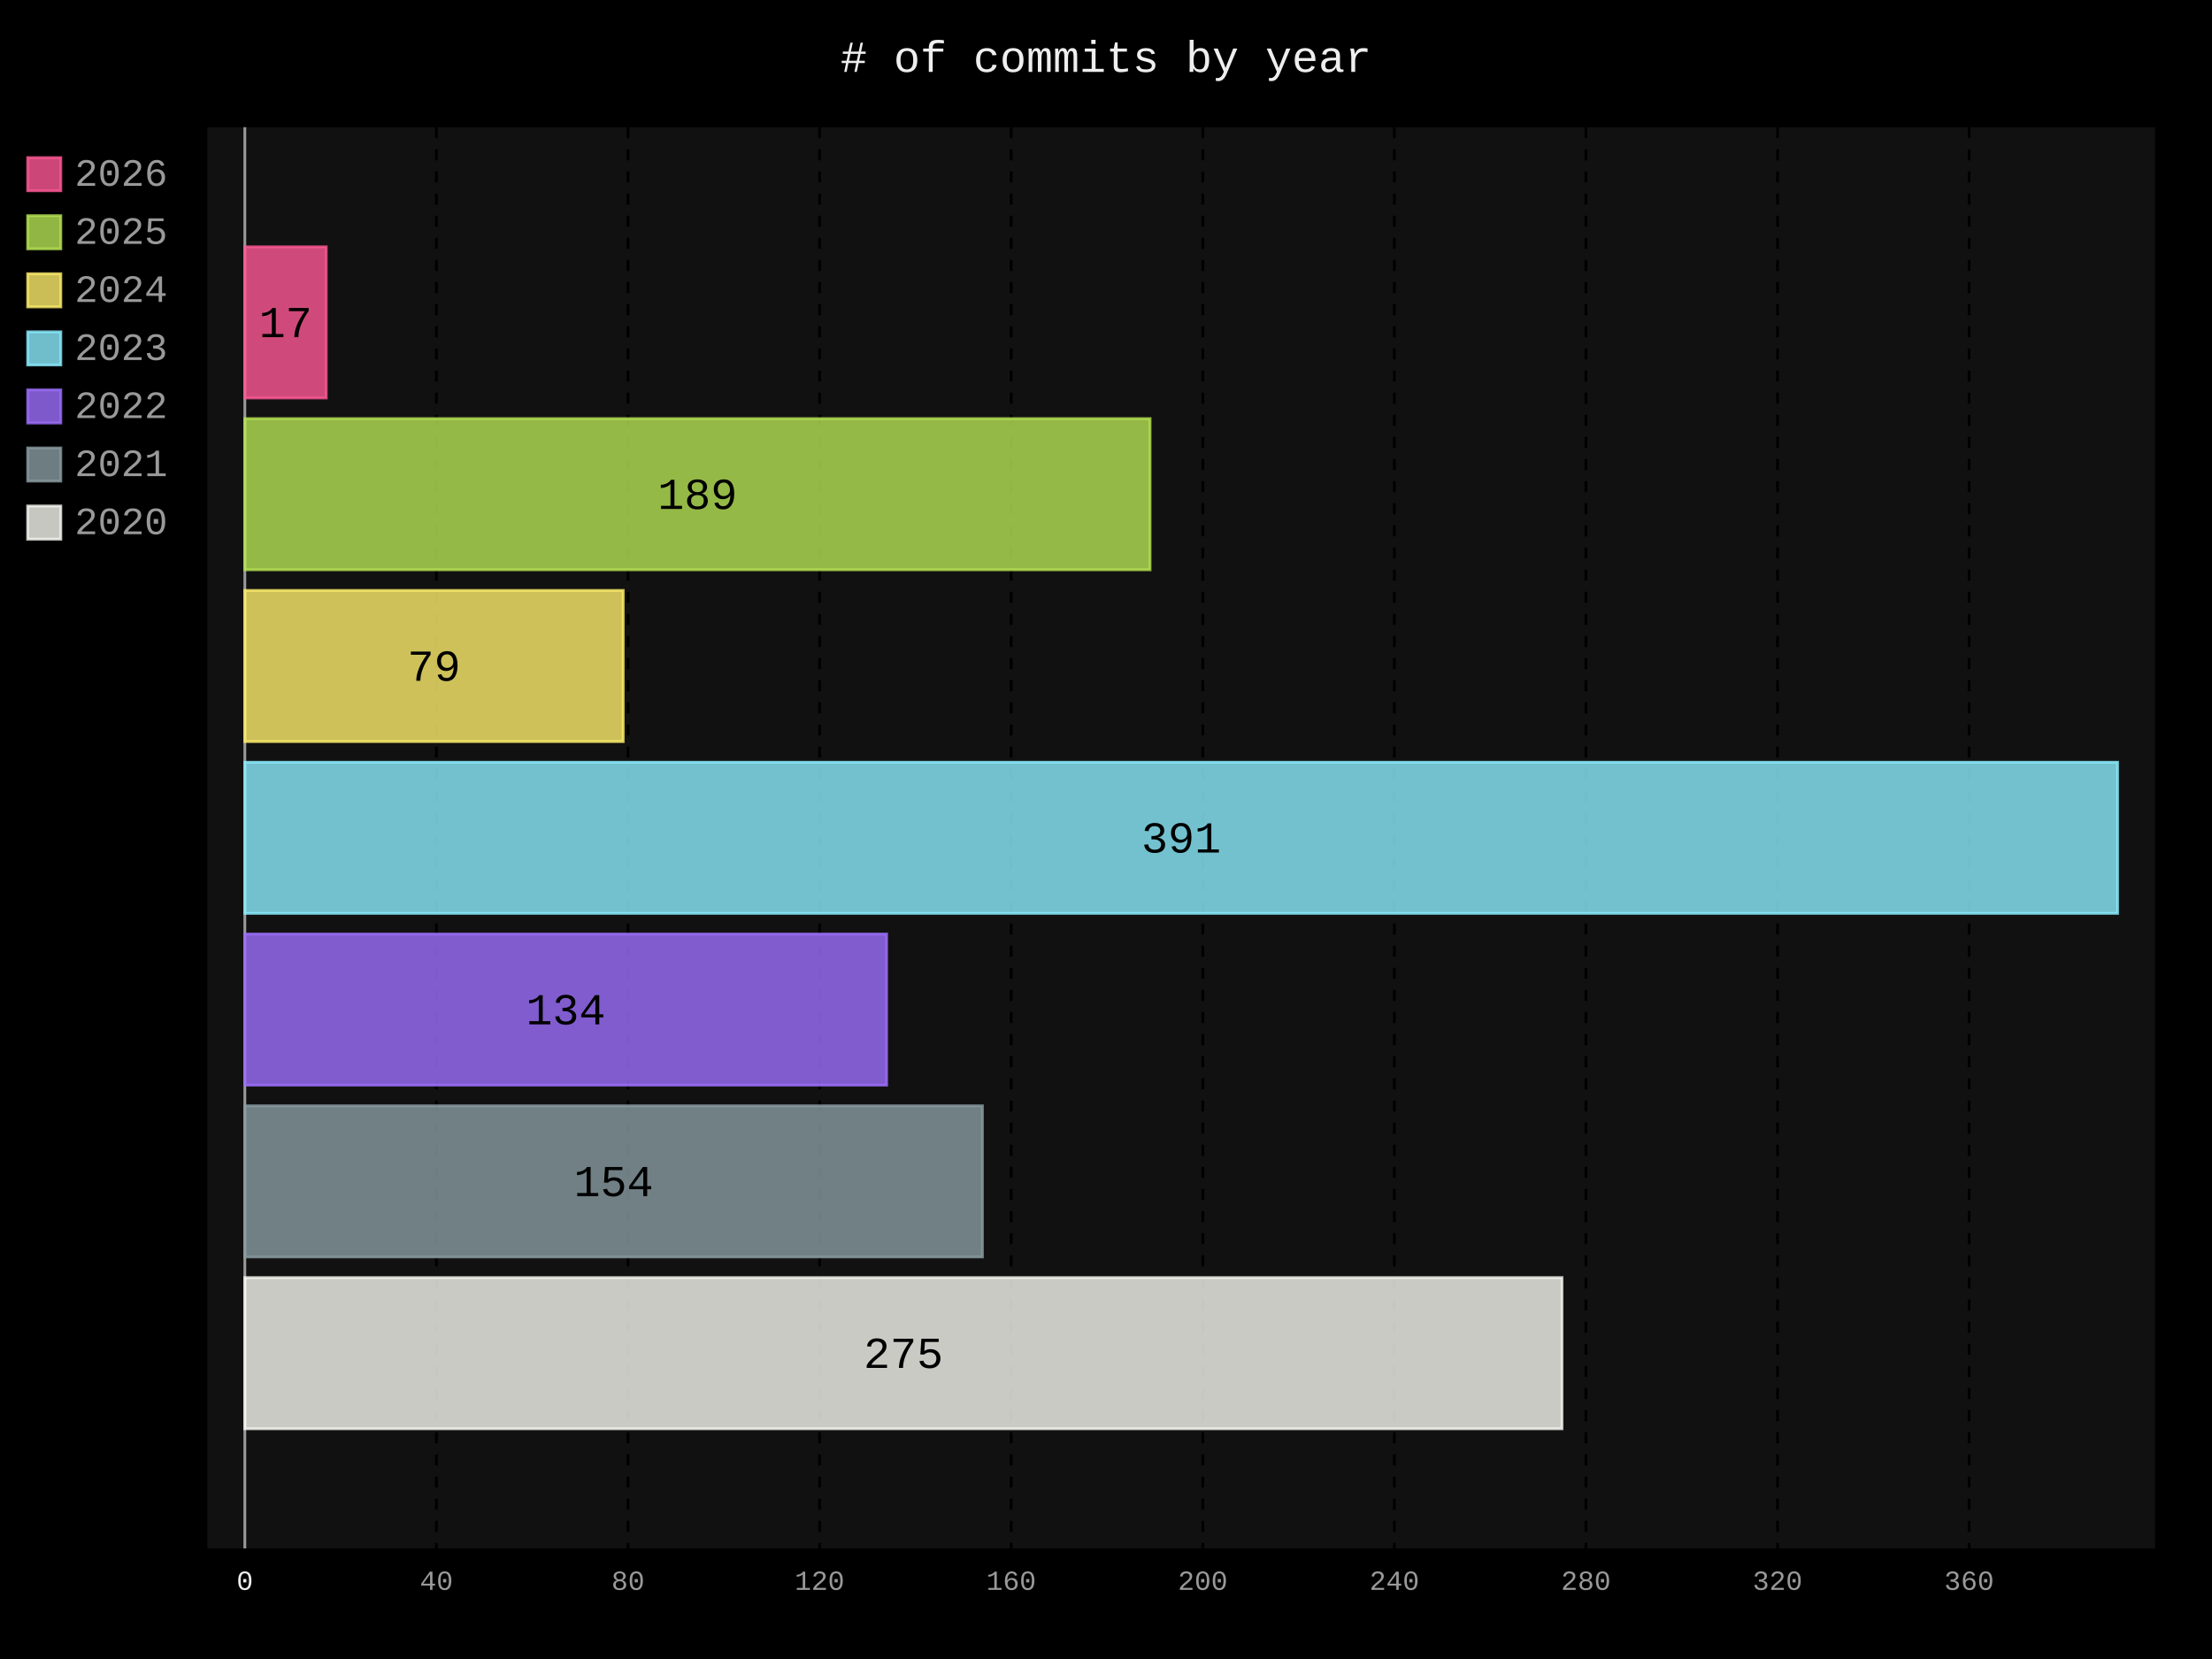
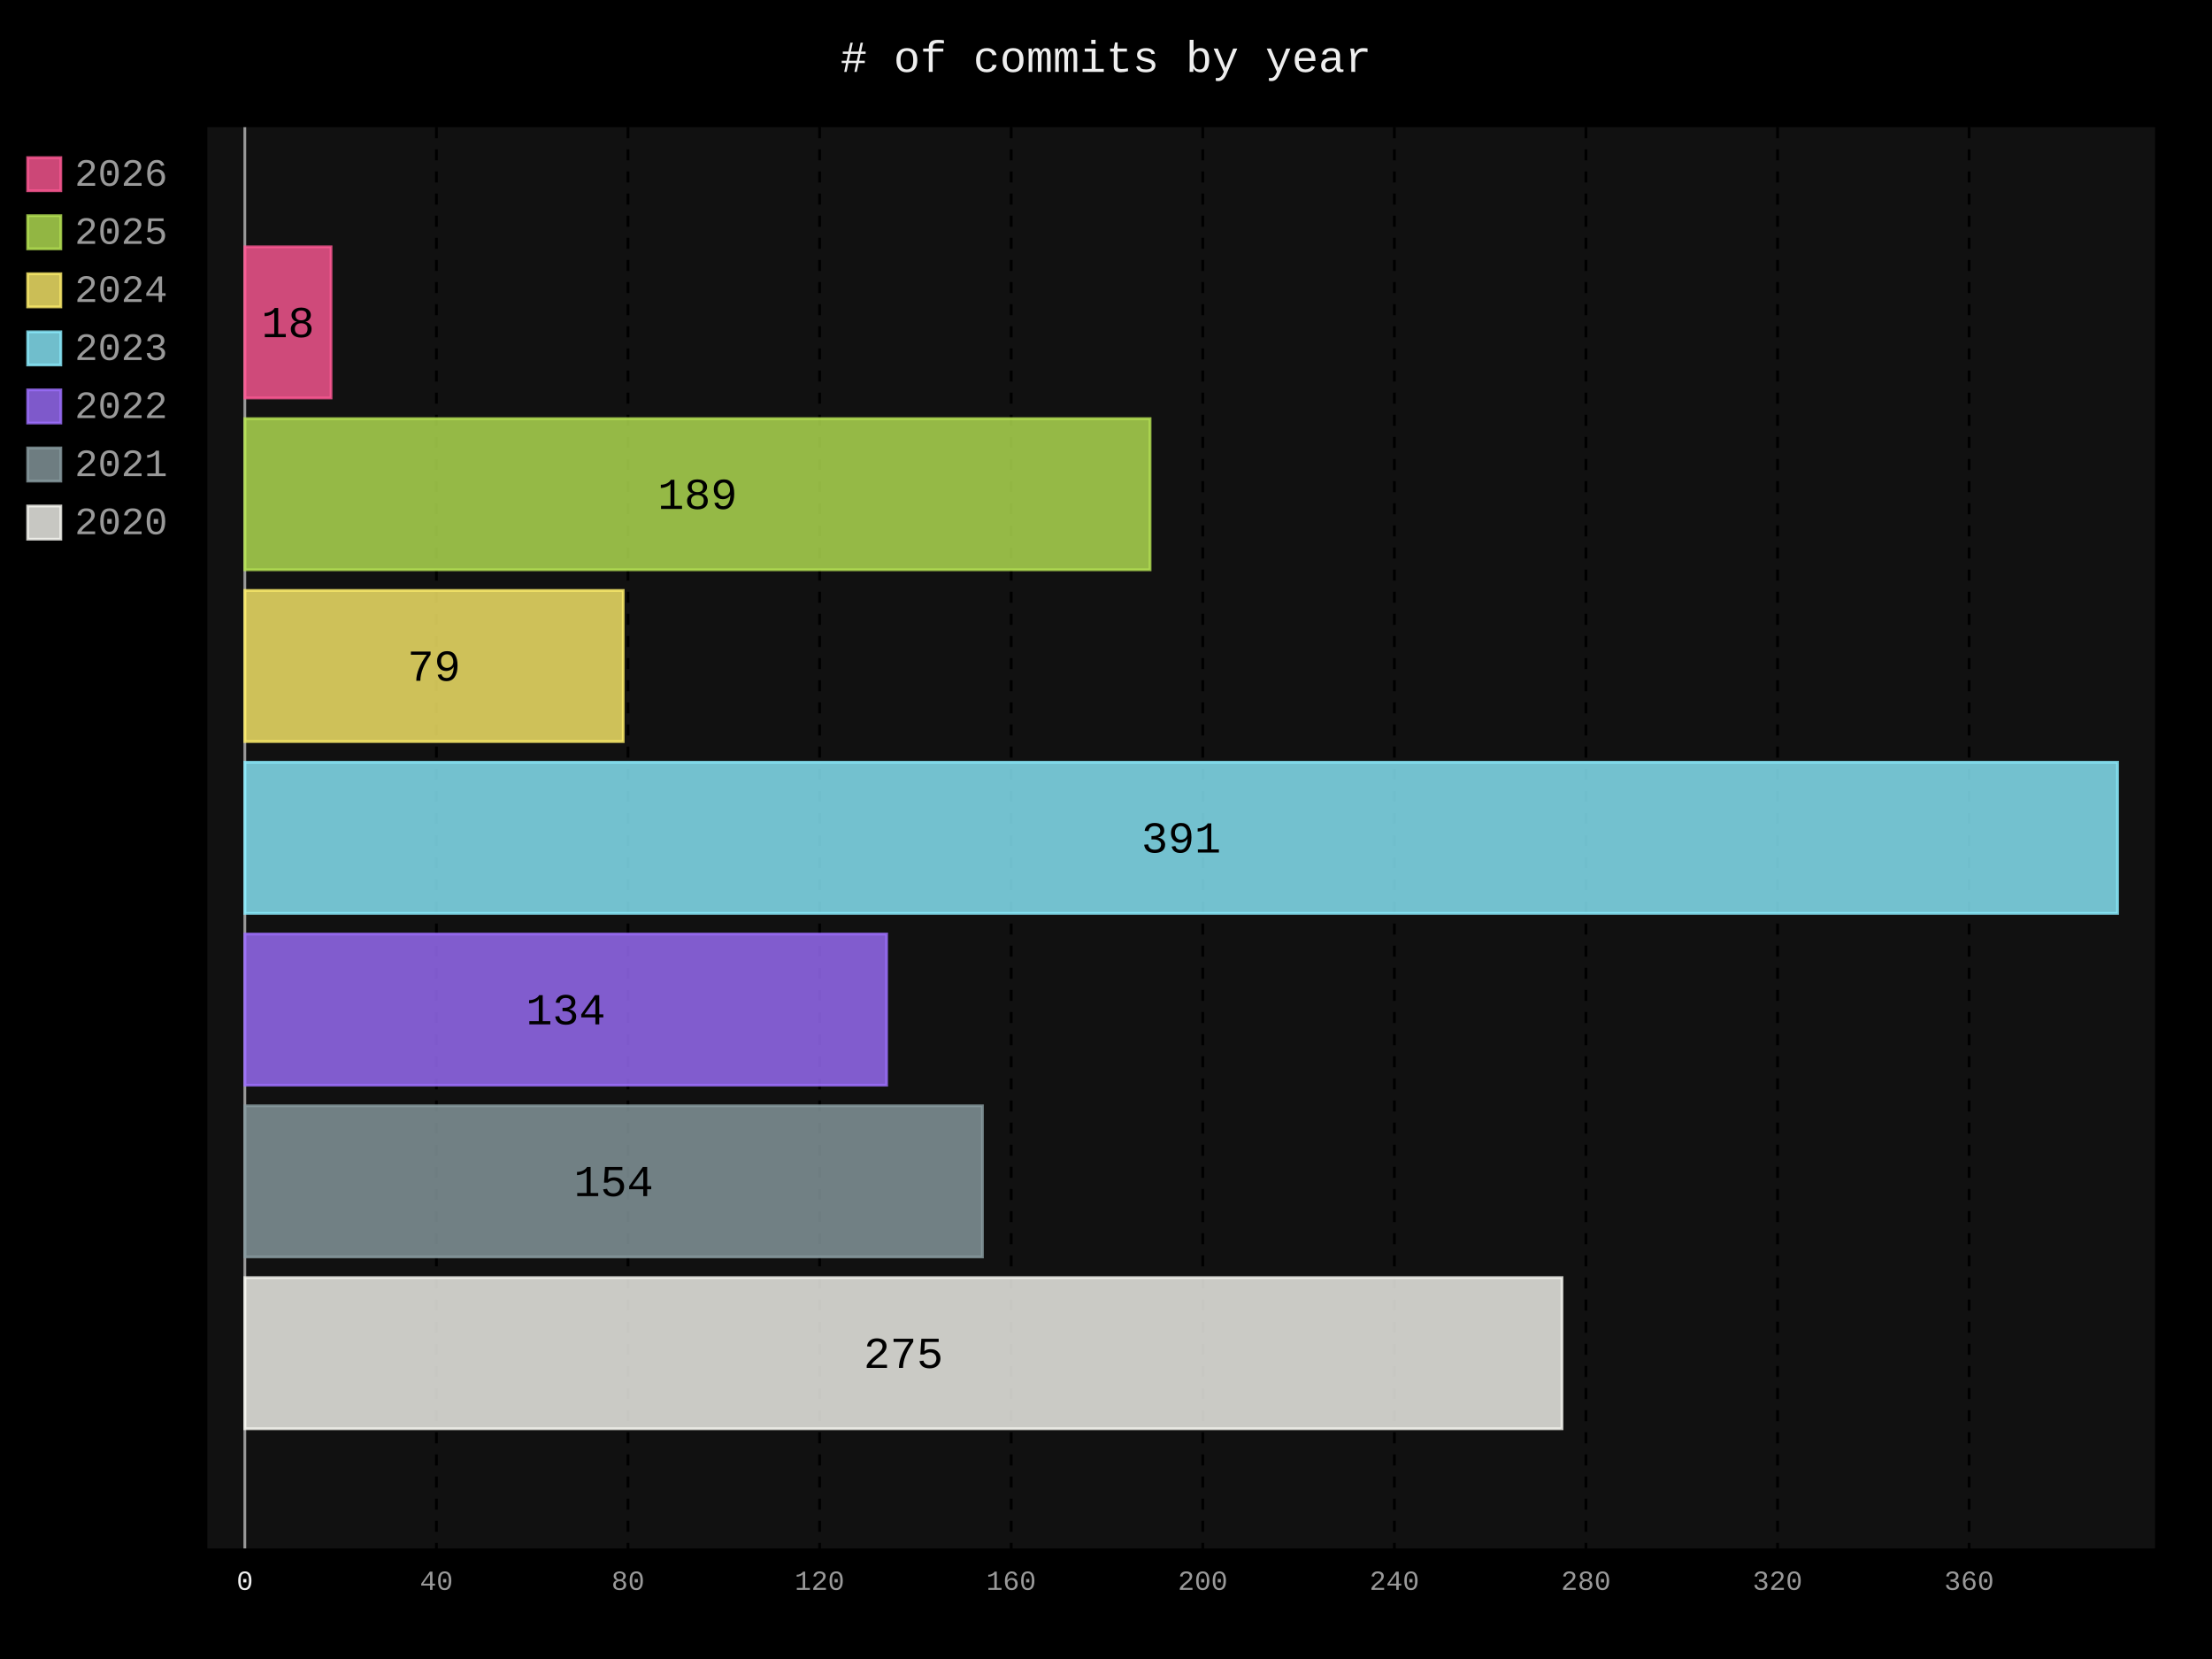
- <svg xmlns="http://www.w3.org/2000/svg" id="chart-3ecaf0b9-143d-4a43-b0b7-e15f8ead7651" class="pygal-chart" viewBox="0 0 800 600">
+ <svg xmlns="http://www.w3.org/2000/svg" id="chart-036df776-625d-40c1-bda1-c6b9fc593f0d" class="pygal-chart" viewBox="0 0 800 600">
  <defs>
-     <style type="text/css">#chart-3ecaf0b9-143d-4a43-b0b7-e15f8ead7651{-webkit-user-select:none;-webkit-font-smoothing:antialiased;font-family:Consolas,"Liberation Mono",Menlo,Courier,monospace}#chart-3ecaf0b9-143d-4a43-b0b7-e15f8ead7651 .title{font-family:Consolas,"Liberation Mono",Menlo,Courier,monospace;font-size:16px}#chart-3ecaf0b9-143d-4a43-b0b7-e15f8ead7651 .legends .legend text{font-family:Consolas,"Liberation Mono",Menlo,Courier,monospace;font-size:14px}#chart-3ecaf0b9-143d-4a43-b0b7-e15f8ead7651 .axis text{font-family:Consolas,"Liberation Mono",Menlo,Courier,monospace;font-size:10px}#chart-3ecaf0b9-143d-4a43-b0b7-e15f8ead7651 .axis text.major{font-family:Consolas,"Liberation Mono",Menlo,Courier,monospace;font-size:10px}#chart-3ecaf0b9-143d-4a43-b0b7-e15f8ead7651 .text-overlay text.value{font-family:Consolas,"Liberation Mono",Menlo,Courier,monospace;font-size:16px}#chart-3ecaf0b9-143d-4a43-b0b7-e15f8ead7651 .text-overlay text.label{font-family:Consolas,"Liberation Mono",Menlo,Courier,monospace;font-size:10px}#chart-3ecaf0b9-143d-4a43-b0b7-e15f8ead7651 .tooltip{font-family:Consolas,"Liberation Mono",Menlo,Courier,monospace;font-size:14px}#chart-3ecaf0b9-143d-4a43-b0b7-e15f8ead7651 text.no_data{font-family:Consolas,"Liberation Mono",Menlo,Courier,monospace;font-size:64px}
- #chart-3ecaf0b9-143d-4a43-b0b7-e15f8ead7651{background-color:black}#chart-3ecaf0b9-143d-4a43-b0b7-e15f8ead7651 path,#chart-3ecaf0b9-143d-4a43-b0b7-e15f8ead7651 line,#chart-3ecaf0b9-143d-4a43-b0b7-e15f8ead7651 rect,#chart-3ecaf0b9-143d-4a43-b0b7-e15f8ead7651 circle{-webkit-transition:250ms;-moz-transition:250ms;transition:250ms}#chart-3ecaf0b9-143d-4a43-b0b7-e15f8ead7651 .graph &gt; .background{fill:black}#chart-3ecaf0b9-143d-4a43-b0b7-e15f8ead7651 .plot &gt; .background{fill:#111}#chart-3ecaf0b9-143d-4a43-b0b7-e15f8ead7651 .graph{fill:#999}#chart-3ecaf0b9-143d-4a43-b0b7-e15f8ead7651 text.no_data{fill:#eee}#chart-3ecaf0b9-143d-4a43-b0b7-e15f8ead7651 .title{fill:#eee}#chart-3ecaf0b9-143d-4a43-b0b7-e15f8ead7651 .legends .legend text{fill:#999}#chart-3ecaf0b9-143d-4a43-b0b7-e15f8ead7651 .legends .legend:hover text{fill:#eee}#chart-3ecaf0b9-143d-4a43-b0b7-e15f8ead7651 .axis .line{stroke:#eee}#chart-3ecaf0b9-143d-4a43-b0b7-e15f8ead7651 .axis .guide.line{stroke:#555}#chart-3ecaf0b9-143d-4a43-b0b7-e15f8ead7651 .axis .major.line{stroke:#999}#chart-3ecaf0b9-143d-4a43-b0b7-e15f8ead7651 .axis text.major{fill:#eee}#chart-3ecaf0b9-143d-4a43-b0b7-e15f8ead7651 .axis.y .guides:hover .guide.line,#chart-3ecaf0b9-143d-4a43-b0b7-e15f8ead7651 .line-graph .axis.x .guides:hover .guide.line,#chart-3ecaf0b9-143d-4a43-b0b7-e15f8ead7651 .stackedline-graph .axis.x .guides:hover .guide.line,#chart-3ecaf0b9-143d-4a43-b0b7-e15f8ead7651 .xy-graph .axis.x .guides:hover .guide.line{stroke:#eee}#chart-3ecaf0b9-143d-4a43-b0b7-e15f8ead7651 .axis .guides:hover text{fill:#eee}#chart-3ecaf0b9-143d-4a43-b0b7-e15f8ead7651 .reactive{fill-opacity:.8;stroke-opacity:.8;stroke-width:1}#chart-3ecaf0b9-143d-4a43-b0b7-e15f8ead7651 .ci{stroke:#999}#chart-3ecaf0b9-143d-4a43-b0b7-e15f8ead7651 .reactive.active,#chart-3ecaf0b9-143d-4a43-b0b7-e15f8ead7651 .active .reactive{fill-opacity:.4;stroke-opacity:.9;stroke-width:4}#chart-3ecaf0b9-143d-4a43-b0b7-e15f8ead7651 .ci .reactive.active{stroke-width:1.5}#chart-3ecaf0b9-143d-4a43-b0b7-e15f8ead7651 .series text{fill:#eee}#chart-3ecaf0b9-143d-4a43-b0b7-e15f8ead7651 .tooltip rect{fill:#111;stroke:#eee;-webkit-transition:opacity 250ms;-moz-transition:opacity 250ms;transition:opacity 250ms}#chart-3ecaf0b9-143d-4a43-b0b7-e15f8ead7651 .tooltip .label{fill:#999}#chart-3ecaf0b9-143d-4a43-b0b7-e15f8ead7651 .tooltip .label{fill:#999}#chart-3ecaf0b9-143d-4a43-b0b7-e15f8ead7651 .tooltip .legend{font-size:.8em;fill:#555}#chart-3ecaf0b9-143d-4a43-b0b7-e15f8ead7651 .tooltip .x_label{font-size:.6em;fill:#eee}#chart-3ecaf0b9-143d-4a43-b0b7-e15f8ead7651 .tooltip .xlink{font-size:.5em;text-decoration:underline}#chart-3ecaf0b9-143d-4a43-b0b7-e15f8ead7651 .tooltip .value{font-size:1.5em}#chart-3ecaf0b9-143d-4a43-b0b7-e15f8ead7651 .bound{font-size:.5em}#chart-3ecaf0b9-143d-4a43-b0b7-e15f8ead7651 .max-value{font-size:.75em;fill:#555}#chart-3ecaf0b9-143d-4a43-b0b7-e15f8ead7651 .map-element{fill:#111;stroke:#555 !important}#chart-3ecaf0b9-143d-4a43-b0b7-e15f8ead7651 .map-element .reactive{fill-opacity:inherit;stroke-opacity:inherit}#chart-3ecaf0b9-143d-4a43-b0b7-e15f8ead7651 .color-0,#chart-3ecaf0b9-143d-4a43-b0b7-e15f8ead7651 .color-0 a:visited{stroke:#ff5995;fill:#ff5995}#chart-3ecaf0b9-143d-4a43-b0b7-e15f8ead7651 .color-1,#chart-3ecaf0b9-143d-4a43-b0b7-e15f8ead7651 .color-1 a:visited{stroke:#b6e354;fill:#b6e354}#chart-3ecaf0b9-143d-4a43-b0b7-e15f8ead7651 .color-2,#chart-3ecaf0b9-143d-4a43-b0b7-e15f8ead7651 .color-2 a:visited{stroke:#feed6c;fill:#feed6c}#chart-3ecaf0b9-143d-4a43-b0b7-e15f8ead7651 .color-3,#chart-3ecaf0b9-143d-4a43-b0b7-e15f8ead7651 .color-3 a:visited{stroke:#8cedff;fill:#8cedff}#chart-3ecaf0b9-143d-4a43-b0b7-e15f8ead7651 .color-4,#chart-3ecaf0b9-143d-4a43-b0b7-e15f8ead7651 .color-4 a:visited{stroke:#9e6ffe;fill:#9e6ffe}#chart-3ecaf0b9-143d-4a43-b0b7-e15f8ead7651 .color-5,#chart-3ecaf0b9-143d-4a43-b0b7-e15f8ead7651 .color-5 a:visited{stroke:#899ca1;fill:#899ca1}#chart-3ecaf0b9-143d-4a43-b0b7-e15f8ead7651 .color-6,#chart-3ecaf0b9-143d-4a43-b0b7-e15f8ead7651 .color-6 a:visited{stroke:#f8f8f2;fill:#f8f8f2}#chart-3ecaf0b9-143d-4a43-b0b7-e15f8ead7651 .text-overlay .color-0 text{fill:black}#chart-3ecaf0b9-143d-4a43-b0b7-e15f8ead7651 .text-overlay .color-1 text{fill:black}#chart-3ecaf0b9-143d-4a43-b0b7-e15f8ead7651 .text-overlay .color-2 text{fill:black}#chart-3ecaf0b9-143d-4a43-b0b7-e15f8ead7651 .text-overlay .color-3 text{fill:black}#chart-3ecaf0b9-143d-4a43-b0b7-e15f8ead7651 .text-overlay .color-4 text{fill:black}#chart-3ecaf0b9-143d-4a43-b0b7-e15f8ead7651 .text-overlay .color-5 text{fill:black}#chart-3ecaf0b9-143d-4a43-b0b7-e15f8ead7651 .text-overlay .color-6 text{fill:black}
- #chart-3ecaf0b9-143d-4a43-b0b7-e15f8ead7651 text.no_data{text-anchor:middle}#chart-3ecaf0b9-143d-4a43-b0b7-e15f8ead7651 .guide.line{fill:none}#chart-3ecaf0b9-143d-4a43-b0b7-e15f8ead7651 .centered{text-anchor:middle}#chart-3ecaf0b9-143d-4a43-b0b7-e15f8ead7651 .title{text-anchor:middle}#chart-3ecaf0b9-143d-4a43-b0b7-e15f8ead7651 .legends .legend text{fill-opacity:1}#chart-3ecaf0b9-143d-4a43-b0b7-e15f8ead7651 .axis.x text{text-anchor:middle}#chart-3ecaf0b9-143d-4a43-b0b7-e15f8ead7651 .axis.x:not(.web) text[transform]{text-anchor:start}#chart-3ecaf0b9-143d-4a43-b0b7-e15f8ead7651 .axis.x:not(.web) text[transform].backwards{text-anchor:end}#chart-3ecaf0b9-143d-4a43-b0b7-e15f8ead7651 .axis.y text{text-anchor:end}#chart-3ecaf0b9-143d-4a43-b0b7-e15f8ead7651 .axis.y text[transform].backwards{text-anchor:start}#chart-3ecaf0b9-143d-4a43-b0b7-e15f8ead7651 .axis.y2 text{text-anchor:start}#chart-3ecaf0b9-143d-4a43-b0b7-e15f8ead7651 .axis.y2 text[transform].backwards{text-anchor:end}#chart-3ecaf0b9-143d-4a43-b0b7-e15f8ead7651 .axis .guide.line{stroke-dasharray:4,4;stroke:black}#chart-3ecaf0b9-143d-4a43-b0b7-e15f8ead7651 .axis .major.guide.line{stroke-dasharray:6,6;stroke:black}#chart-3ecaf0b9-143d-4a43-b0b7-e15f8ead7651 .horizontal .axis.y .guide.line,#chart-3ecaf0b9-143d-4a43-b0b7-e15f8ead7651 .horizontal .axis.y2 .guide.line,#chart-3ecaf0b9-143d-4a43-b0b7-e15f8ead7651 .vertical .axis.x .guide.line{opacity:0}#chart-3ecaf0b9-143d-4a43-b0b7-e15f8ead7651 .horizontal .axis.always_show .guide.line,#chart-3ecaf0b9-143d-4a43-b0b7-e15f8ead7651 .vertical .axis.always_show .guide.line{opacity:1 !important}#chart-3ecaf0b9-143d-4a43-b0b7-e15f8ead7651 .axis.y .guides:hover .guide.line,#chart-3ecaf0b9-143d-4a43-b0b7-e15f8ead7651 .axis.y2 .guides:hover .guide.line,#chart-3ecaf0b9-143d-4a43-b0b7-e15f8ead7651 .axis.x .guides:hover .guide.line{opacity:1}#chart-3ecaf0b9-143d-4a43-b0b7-e15f8ead7651 .axis .guides:hover text{opacity:1}#chart-3ecaf0b9-143d-4a43-b0b7-e15f8ead7651 .nofill{fill:none}#chart-3ecaf0b9-143d-4a43-b0b7-e15f8ead7651 .subtle-fill{fill-opacity:.2}#chart-3ecaf0b9-143d-4a43-b0b7-e15f8ead7651 .dot{stroke-width:1px;fill-opacity:1;stroke-opacity:1}#chart-3ecaf0b9-143d-4a43-b0b7-e15f8ead7651 .dot.active{stroke-width:5px}#chart-3ecaf0b9-143d-4a43-b0b7-e15f8ead7651 .dot.negative{fill:transparent}#chart-3ecaf0b9-143d-4a43-b0b7-e15f8ead7651 text,#chart-3ecaf0b9-143d-4a43-b0b7-e15f8ead7651 tspan{stroke:none !important}#chart-3ecaf0b9-143d-4a43-b0b7-e15f8ead7651 .series text.active{opacity:1}#chart-3ecaf0b9-143d-4a43-b0b7-e15f8ead7651 .tooltip rect{fill-opacity:.95;stroke-width:.5}#chart-3ecaf0b9-143d-4a43-b0b7-e15f8ead7651 .tooltip text{fill-opacity:1}#chart-3ecaf0b9-143d-4a43-b0b7-e15f8ead7651 .showable{visibility:hidden}#chart-3ecaf0b9-143d-4a43-b0b7-e15f8ead7651 .showable.shown{visibility:visible}#chart-3ecaf0b9-143d-4a43-b0b7-e15f8ead7651 .gauge-background{fill:rgba(229,229,229,1);stroke:none}#chart-3ecaf0b9-143d-4a43-b0b7-e15f8ead7651 .bg-lines{stroke:black;stroke-width:2px}</style>
+     <style type="text/css">#chart-036df776-625d-40c1-bda1-c6b9fc593f0d{-webkit-user-select:none;-webkit-font-smoothing:antialiased;font-family:Consolas,"Liberation Mono",Menlo,Courier,monospace}#chart-036df776-625d-40c1-bda1-c6b9fc593f0d .title{font-family:Consolas,"Liberation Mono",Menlo,Courier,monospace;font-size:16px}#chart-036df776-625d-40c1-bda1-c6b9fc593f0d .legends .legend text{font-family:Consolas,"Liberation Mono",Menlo,Courier,monospace;font-size:14px}#chart-036df776-625d-40c1-bda1-c6b9fc593f0d .axis text{font-family:Consolas,"Liberation Mono",Menlo,Courier,monospace;font-size:10px}#chart-036df776-625d-40c1-bda1-c6b9fc593f0d .axis text.major{font-family:Consolas,"Liberation Mono",Menlo,Courier,monospace;font-size:10px}#chart-036df776-625d-40c1-bda1-c6b9fc593f0d .text-overlay text.value{font-family:Consolas,"Liberation Mono",Menlo,Courier,monospace;font-size:16px}#chart-036df776-625d-40c1-bda1-c6b9fc593f0d .text-overlay text.label{font-family:Consolas,"Liberation Mono",Menlo,Courier,monospace;font-size:10px}#chart-036df776-625d-40c1-bda1-c6b9fc593f0d .tooltip{font-family:Consolas,"Liberation Mono",Menlo,Courier,monospace;font-size:14px}#chart-036df776-625d-40c1-bda1-c6b9fc593f0d text.no_data{font-family:Consolas,"Liberation Mono",Menlo,Courier,monospace;font-size:64px}
+ #chart-036df776-625d-40c1-bda1-c6b9fc593f0d{background-color:black}#chart-036df776-625d-40c1-bda1-c6b9fc593f0d path,#chart-036df776-625d-40c1-bda1-c6b9fc593f0d line,#chart-036df776-625d-40c1-bda1-c6b9fc593f0d rect,#chart-036df776-625d-40c1-bda1-c6b9fc593f0d circle{-webkit-transition:250ms;-moz-transition:250ms;transition:250ms}#chart-036df776-625d-40c1-bda1-c6b9fc593f0d .graph &gt; .background{fill:black}#chart-036df776-625d-40c1-bda1-c6b9fc593f0d .plot &gt; .background{fill:#111}#chart-036df776-625d-40c1-bda1-c6b9fc593f0d .graph{fill:#999}#chart-036df776-625d-40c1-bda1-c6b9fc593f0d text.no_data{fill:#eee}#chart-036df776-625d-40c1-bda1-c6b9fc593f0d .title{fill:#eee}#chart-036df776-625d-40c1-bda1-c6b9fc593f0d .legends .legend text{fill:#999}#chart-036df776-625d-40c1-bda1-c6b9fc593f0d .legends .legend:hover text{fill:#eee}#chart-036df776-625d-40c1-bda1-c6b9fc593f0d .axis .line{stroke:#eee}#chart-036df776-625d-40c1-bda1-c6b9fc593f0d .axis .guide.line{stroke:#555}#chart-036df776-625d-40c1-bda1-c6b9fc593f0d .axis .major.line{stroke:#999}#chart-036df776-625d-40c1-bda1-c6b9fc593f0d .axis text.major{fill:#eee}#chart-036df776-625d-40c1-bda1-c6b9fc593f0d .axis.y .guides:hover .guide.line,#chart-036df776-625d-40c1-bda1-c6b9fc593f0d .line-graph .axis.x .guides:hover .guide.line,#chart-036df776-625d-40c1-bda1-c6b9fc593f0d .stackedline-graph .axis.x .guides:hover .guide.line,#chart-036df776-625d-40c1-bda1-c6b9fc593f0d .xy-graph .axis.x .guides:hover .guide.line{stroke:#eee}#chart-036df776-625d-40c1-bda1-c6b9fc593f0d .axis .guides:hover text{fill:#eee}#chart-036df776-625d-40c1-bda1-c6b9fc593f0d .reactive{fill-opacity:.8;stroke-opacity:.8;stroke-width:1}#chart-036df776-625d-40c1-bda1-c6b9fc593f0d .ci{stroke:#999}#chart-036df776-625d-40c1-bda1-c6b9fc593f0d .reactive.active,#chart-036df776-625d-40c1-bda1-c6b9fc593f0d .active .reactive{fill-opacity:.4;stroke-opacity:.9;stroke-width:4}#chart-036df776-625d-40c1-bda1-c6b9fc593f0d .ci .reactive.active{stroke-width:1.5}#chart-036df776-625d-40c1-bda1-c6b9fc593f0d .series text{fill:#eee}#chart-036df776-625d-40c1-bda1-c6b9fc593f0d .tooltip rect{fill:#111;stroke:#eee;-webkit-transition:opacity 250ms;-moz-transition:opacity 250ms;transition:opacity 250ms}#chart-036df776-625d-40c1-bda1-c6b9fc593f0d .tooltip .label{fill:#999}#chart-036df776-625d-40c1-bda1-c6b9fc593f0d .tooltip .label{fill:#999}#chart-036df776-625d-40c1-bda1-c6b9fc593f0d .tooltip .legend{font-size:.8em;fill:#555}#chart-036df776-625d-40c1-bda1-c6b9fc593f0d .tooltip .x_label{font-size:.6em;fill:#eee}#chart-036df776-625d-40c1-bda1-c6b9fc593f0d .tooltip .xlink{font-size:.5em;text-decoration:underline}#chart-036df776-625d-40c1-bda1-c6b9fc593f0d .tooltip .value{font-size:1.5em}#chart-036df776-625d-40c1-bda1-c6b9fc593f0d .bound{font-size:.5em}#chart-036df776-625d-40c1-bda1-c6b9fc593f0d .max-value{font-size:.75em;fill:#555}#chart-036df776-625d-40c1-bda1-c6b9fc593f0d .map-element{fill:#111;stroke:#555 !important}#chart-036df776-625d-40c1-bda1-c6b9fc593f0d .map-element .reactive{fill-opacity:inherit;stroke-opacity:inherit}#chart-036df776-625d-40c1-bda1-c6b9fc593f0d .color-0,#chart-036df776-625d-40c1-bda1-c6b9fc593f0d .color-0 a:visited{stroke:#ff5995;fill:#ff5995}#chart-036df776-625d-40c1-bda1-c6b9fc593f0d .color-1,#chart-036df776-625d-40c1-bda1-c6b9fc593f0d .color-1 a:visited{stroke:#b6e354;fill:#b6e354}#chart-036df776-625d-40c1-bda1-c6b9fc593f0d .color-2,#chart-036df776-625d-40c1-bda1-c6b9fc593f0d .color-2 a:visited{stroke:#feed6c;fill:#feed6c}#chart-036df776-625d-40c1-bda1-c6b9fc593f0d .color-3,#chart-036df776-625d-40c1-bda1-c6b9fc593f0d .color-3 a:visited{stroke:#8cedff;fill:#8cedff}#chart-036df776-625d-40c1-bda1-c6b9fc593f0d .color-4,#chart-036df776-625d-40c1-bda1-c6b9fc593f0d .color-4 a:visited{stroke:#9e6ffe;fill:#9e6ffe}#chart-036df776-625d-40c1-bda1-c6b9fc593f0d .color-5,#chart-036df776-625d-40c1-bda1-c6b9fc593f0d .color-5 a:visited{stroke:#899ca1;fill:#899ca1}#chart-036df776-625d-40c1-bda1-c6b9fc593f0d .color-6,#chart-036df776-625d-40c1-bda1-c6b9fc593f0d .color-6 a:visited{stroke:#f8f8f2;fill:#f8f8f2}#chart-036df776-625d-40c1-bda1-c6b9fc593f0d .text-overlay .color-0 text{fill:black}#chart-036df776-625d-40c1-bda1-c6b9fc593f0d .text-overlay .color-1 text{fill:black}#chart-036df776-625d-40c1-bda1-c6b9fc593f0d .text-overlay .color-2 text{fill:black}#chart-036df776-625d-40c1-bda1-c6b9fc593f0d .text-overlay .color-3 text{fill:black}#chart-036df776-625d-40c1-bda1-c6b9fc593f0d .text-overlay .color-4 text{fill:black}#chart-036df776-625d-40c1-bda1-c6b9fc593f0d .text-overlay .color-5 text{fill:black}#chart-036df776-625d-40c1-bda1-c6b9fc593f0d .text-overlay .color-6 text{fill:black}
+ #chart-036df776-625d-40c1-bda1-c6b9fc593f0d text.no_data{text-anchor:middle}#chart-036df776-625d-40c1-bda1-c6b9fc593f0d .guide.line{fill:none}#chart-036df776-625d-40c1-bda1-c6b9fc593f0d .centered{text-anchor:middle}#chart-036df776-625d-40c1-bda1-c6b9fc593f0d .title{text-anchor:middle}#chart-036df776-625d-40c1-bda1-c6b9fc593f0d .legends .legend text{fill-opacity:1}#chart-036df776-625d-40c1-bda1-c6b9fc593f0d .axis.x text{text-anchor:middle}#chart-036df776-625d-40c1-bda1-c6b9fc593f0d .axis.x:not(.web) text[transform]{text-anchor:start}#chart-036df776-625d-40c1-bda1-c6b9fc593f0d .axis.x:not(.web) text[transform].backwards{text-anchor:end}#chart-036df776-625d-40c1-bda1-c6b9fc593f0d .axis.y text{text-anchor:end}#chart-036df776-625d-40c1-bda1-c6b9fc593f0d .axis.y text[transform].backwards{text-anchor:start}#chart-036df776-625d-40c1-bda1-c6b9fc593f0d .axis.y2 text{text-anchor:start}#chart-036df776-625d-40c1-bda1-c6b9fc593f0d .axis.y2 text[transform].backwards{text-anchor:end}#chart-036df776-625d-40c1-bda1-c6b9fc593f0d .axis .guide.line{stroke-dasharray:4,4;stroke:black}#chart-036df776-625d-40c1-bda1-c6b9fc593f0d .axis .major.guide.line{stroke-dasharray:6,6;stroke:black}#chart-036df776-625d-40c1-bda1-c6b9fc593f0d .horizontal .axis.y .guide.line,#chart-036df776-625d-40c1-bda1-c6b9fc593f0d .horizontal .axis.y2 .guide.line,#chart-036df776-625d-40c1-bda1-c6b9fc593f0d .vertical .axis.x .guide.line{opacity:0}#chart-036df776-625d-40c1-bda1-c6b9fc593f0d .horizontal .axis.always_show .guide.line,#chart-036df776-625d-40c1-bda1-c6b9fc593f0d .vertical .axis.always_show .guide.line{opacity:1 !important}#chart-036df776-625d-40c1-bda1-c6b9fc593f0d .axis.y .guides:hover .guide.line,#chart-036df776-625d-40c1-bda1-c6b9fc593f0d .axis.y2 .guides:hover .guide.line,#chart-036df776-625d-40c1-bda1-c6b9fc593f0d .axis.x .guides:hover .guide.line{opacity:1}#chart-036df776-625d-40c1-bda1-c6b9fc593f0d .axis .guides:hover text{opacity:1}#chart-036df776-625d-40c1-bda1-c6b9fc593f0d .nofill{fill:none}#chart-036df776-625d-40c1-bda1-c6b9fc593f0d .subtle-fill{fill-opacity:.2}#chart-036df776-625d-40c1-bda1-c6b9fc593f0d .dot{stroke-width:1px;fill-opacity:1;stroke-opacity:1}#chart-036df776-625d-40c1-bda1-c6b9fc593f0d .dot.active{stroke-width:5px}#chart-036df776-625d-40c1-bda1-c6b9fc593f0d .dot.negative{fill:transparent}#chart-036df776-625d-40c1-bda1-c6b9fc593f0d text,#chart-036df776-625d-40c1-bda1-c6b9fc593f0d tspan{stroke:none !important}#chart-036df776-625d-40c1-bda1-c6b9fc593f0d .series text.active{opacity:1}#chart-036df776-625d-40c1-bda1-c6b9fc593f0d .tooltip rect{fill-opacity:.95;stroke-width:.5}#chart-036df776-625d-40c1-bda1-c6b9fc593f0d .tooltip text{fill-opacity:1}#chart-036df776-625d-40c1-bda1-c6b9fc593f0d .showable{visibility:hidden}#chart-036df776-625d-40c1-bda1-c6b9fc593f0d .showable.shown{visibility:visible}#chart-036df776-625d-40c1-bda1-c6b9fc593f0d .gauge-background{fill:rgba(229,229,229,1);stroke:none}#chart-036df776-625d-40c1-bda1-c6b9fc593f0d .bg-lines{stroke:black;stroke-width:2px}</style>
  </defs>
  <g class="graph horizontalbar-graph horizontal">
    <rect x="0" y="0" width="800" height="600" class="background" />
    <g transform="translate(75, 46)" class="plot">
      <rect x="0" y="0" width="704.4" height="514" class="background" />
      <g class="axis x always_show">
        <g class="guides">
          <path d="M13.546 0 v514" class="axis major line" />
          <text x="13.546" y="529.0" class="major">0</text>
        </g>
        <g class="guides">
          <path d="M82.836 0 v514" class="guide line" />
          <text x="82.836" y="529.0" class="">40</text>
        </g>
        <g class="guides">
          <path d="M152.126 0 v514" class="guide line" />
          <text x="152.126" y="529.0" class="">80</text>
        </g>
        <g class="guides">
          <path d="M221.416 0 v514" class="guide line" />
          <text x="221.416" y="529.0" class="">120</text>
        </g>
        <g class="guides">
          <path d="M290.705 0 v514" class="guide line" />
          <text x="290.705" y="529.0" class="">160</text>
        </g>
        <g class="guides">
          <path d="M359.995 0 v514" class="guide line" />
          <text x="359.995" y="529.0" class="">200</text>
        </g>
        <g class="guides">
          <path d="M429.285 0 v514" class="guide line" />
          <text x="429.285" y="529.0" class="">240</text>
        </g>
        <g class="guides">
          <path d="M498.575 0 v514" class="guide line" />
          <text x="498.575" y="529.0" class="">280</text>
        </g>
        <g class="guides">
          <path d="M567.864 0 v514" class="guide line" />
          <text x="567.864" y="529.0" class="">320</text>
        </g>
        <g class="guides">
          <path d="M637.154 0 v514" class="guide line" />
          <text x="637.154" y="529.0" class="">360</text>
        </g>
      </g>
      <g class="series serie-6 color-6">
        <g class="bars">
          <g class="bar">
            <rect x="13.546" y="416.058" rx="0" ry="0" width="476.367" height="54.676" class="rect reactive tooltip-trigger" />
          </g>
        </g>
      </g>
      <g class="series serie-5 color-5">
        <g class="bars">
          <g class="bar">
            <rect x="13.546" y="353.926" rx="0" ry="0" width="266.766" height="54.676" class="rect reactive tooltip-trigger" />
          </g>
        </g>
      </g>
      <g class="series serie-4 color-4">
        <g class="bars">
          <g class="bar">
            <rect x="13.546" y="291.794" rx="0" ry="0" width="232.121" height="54.676" class="rect reactive tooltip-trigger" />
          </g>
        </g>
      </g>
      <g class="series serie-3 color-3">
        <g class="bars">
          <g class="bar">
            <rect x="13.546" y="229.662" rx="0" ry="0" width="677.308" height="54.676" class="rect reactive tooltip-trigger" />
          </g>
        </g>
      </g>
      <g class="series serie-2 color-2">
        <g class="bars">
          <g class="bar">
            <rect x="13.546" y="167.53" rx="0" ry="0" width="136.847" height="54.676" class="rect reactive tooltip-trigger" />
          </g>
        </g>
      </g>
      <g class="series serie-1 color-1">
        <g class="bars">
          <g class="bar">
            <rect x="13.546" y="105.398" rx="0" ry="0" width="327.394" height="54.676" class="rect reactive tooltip-trigger" />
          </g>
        </g>
      </g>
      <g class="series serie-0 color-0">
        <g class="bars">
          <g class="bar">
-             <rect x="13.546" y="43.266" rx="0" ry="0" width="29.448" height="54.676" class="rect reactive tooltip-trigger" />
+             <rect x="13.546" y="43.266" rx="0" ry="0" width="31.18" height="54.676" class="rect reactive tooltip-trigger" />
          </g>
        </g>
      </g>
    </g>
    <g class="titles">
      <text x="400.0" y="26" class="title plot_title"># of commits by year</text>
    </g>
    <g transform="translate(75, 46)" class="plot overlay">
      <g class="series serie-6 color-6" />
      <g class="series serie-5 color-5" />
      <g class="series serie-4 color-4" />
      <g class="series serie-3 color-3" />
      <g class="series serie-2 color-2" />
      <g class="series serie-1 color-1" />
      <g class="series serie-0 color-0" />
    </g>
    <g transform="translate(75, 46)" class="plot text-overlay">
      <g class="series serie-6 color-6">
        <text text-anchor="middle" x="251.73" y="448.729" class="value">275</text>
      </g>
      <g class="series serie-5 color-5">
        <text text-anchor="middle" x="146.929" y="386.597" class="value">154</text>
      </g>
      <g class="series serie-4 color-4">
        <text text-anchor="middle" x="129.607" y="324.465" class="value">134</text>
      </g>
      <g class="series serie-3 color-3">
        <text text-anchor="middle" x="352.2" y="262.333" class="value">391</text>
      </g>
      <g class="series serie-2 color-2">
        <text text-anchor="middle" x="81.97" y="200.201" class="value">79</text>
      </g>
      <g class="series serie-1 color-1">
        <text text-anchor="middle" x="177.243" y="138.07" class="value">189</text>
      </g>
      <g class="series serie-0 color-0">
-         <text text-anchor="middle" x="28.27" y="75.938" class="value">17</text>
+         <text text-anchor="middle" x="29.136" y="75.938" class="value">18</text>
      </g>
    </g>
    <g transform="translate(75, 46)" class="plot tooltip-overlay">
      <g transform="translate(0 0)" style="opacity: 0" class="tooltip">
        <rect rx="0" ry="0" width="0" height="0" class="tooltip-box" />
        <g class="text" />
      </g>
    </g>
    <g transform="translate(10, 56)" class="legends">
      <g id="activate-serie-0" class="legend reactive activate-serie">
        <rect x="0.0" y="1.0" width="12" height="12" class="color-0 reactive" />
        <text x="17.0" y="11.2">2026</text>
      </g>
      <g id="activate-serie-1" class="legend reactive activate-serie">
        <rect x="0.0" y="22.0" width="12" height="12" class="color-1 reactive" />
        <text x="17.0" y="32.2">2025</text>
      </g>
      <g id="activate-serie-2" class="legend reactive activate-serie">
        <rect x="0.0" y="43.0" width="12" height="12" class="color-2 reactive" />
        <text x="17.0" y="53.2">2024</text>
      </g>
      <g id="activate-serie-3" class="legend reactive activate-serie">
        <rect x="0.0" y="64.0" width="12" height="12" class="color-3 reactive" />
        <text x="17.0" y="74.2">2023</text>
      </g>
      <g id="activate-serie-4" class="legend reactive activate-serie">
        <rect x="0.0" y="85.0" width="12" height="12" class="color-4 reactive" />
        <text x="17.0" y="95.2">2022</text>
      </g>
      <g id="activate-serie-5" class="legend reactive activate-serie">
        <rect x="0.0" y="106.0" width="12" height="12" class="color-5 reactive" />
        <text x="17.0" y="116.2">2021</text>
      </g>
      <g id="activate-serie-6" class="legend reactive activate-serie">
        <rect x="0.0" y="127.0" width="12" height="12" class="color-6 reactive" />
        <text x="17.0" y="137.2">2020</text>
      </g>
    </g>
    <g transform="translate(790, 56)" class="legends" />
  </g>
</svg>
